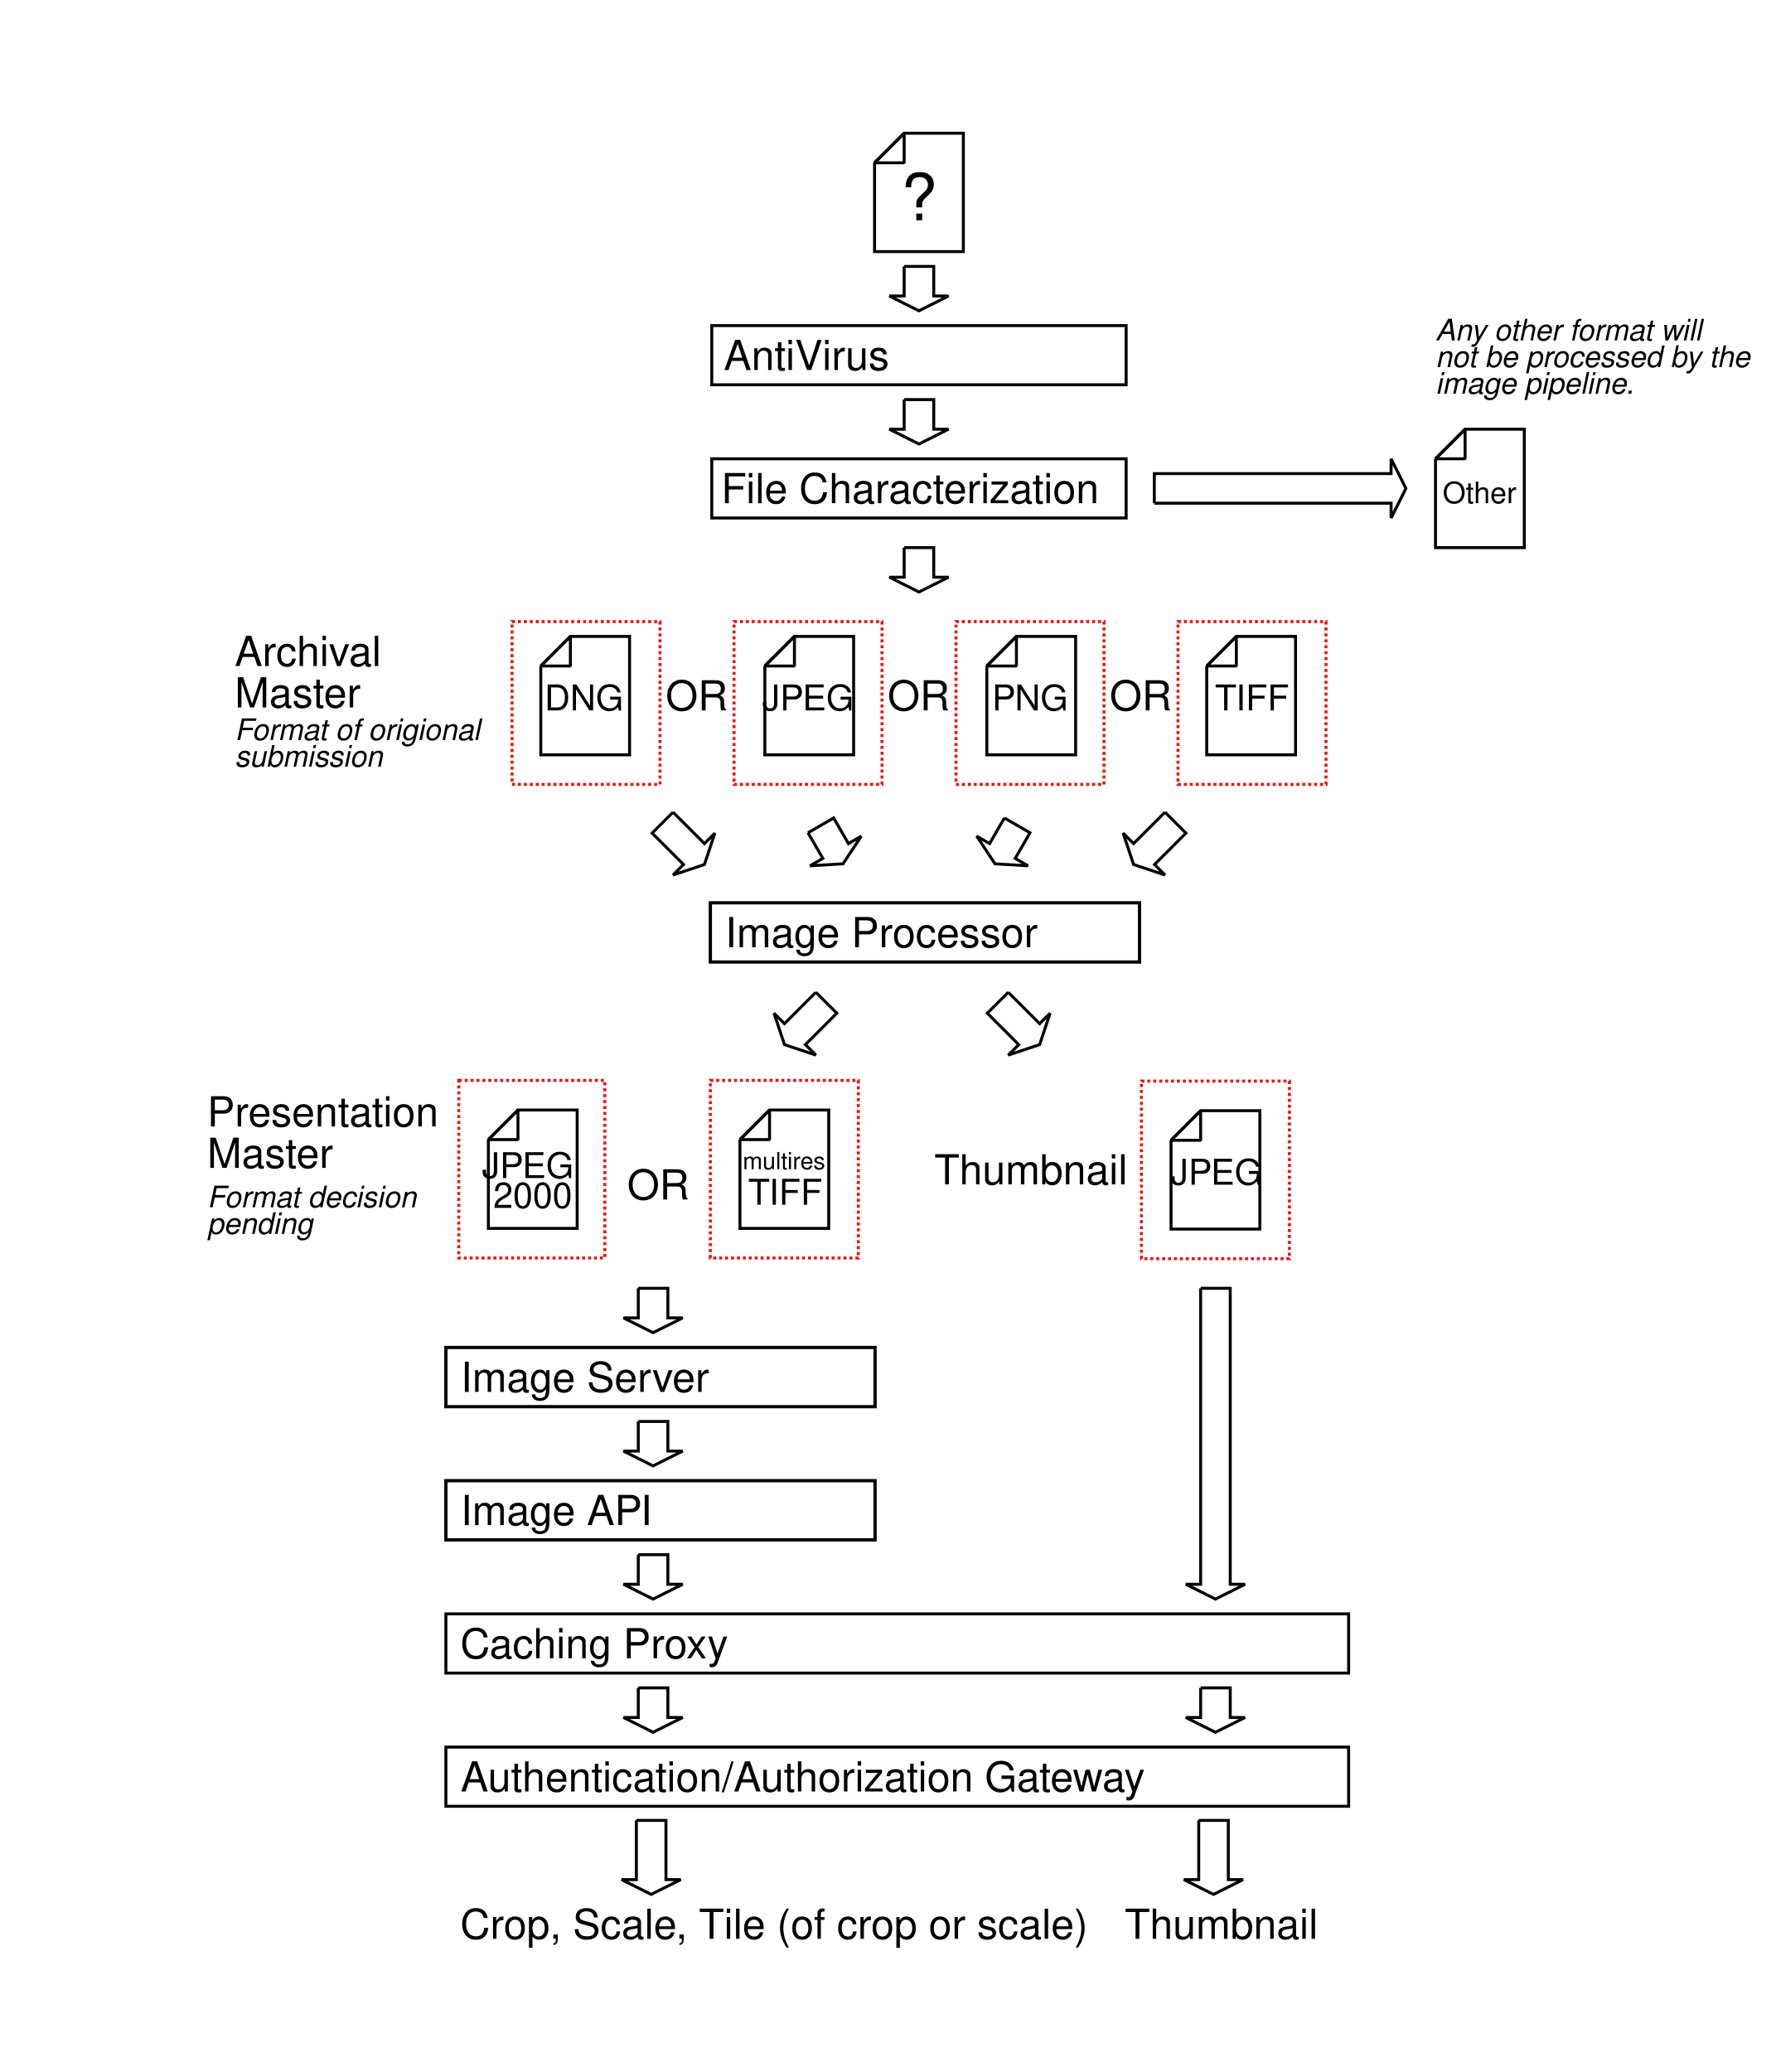
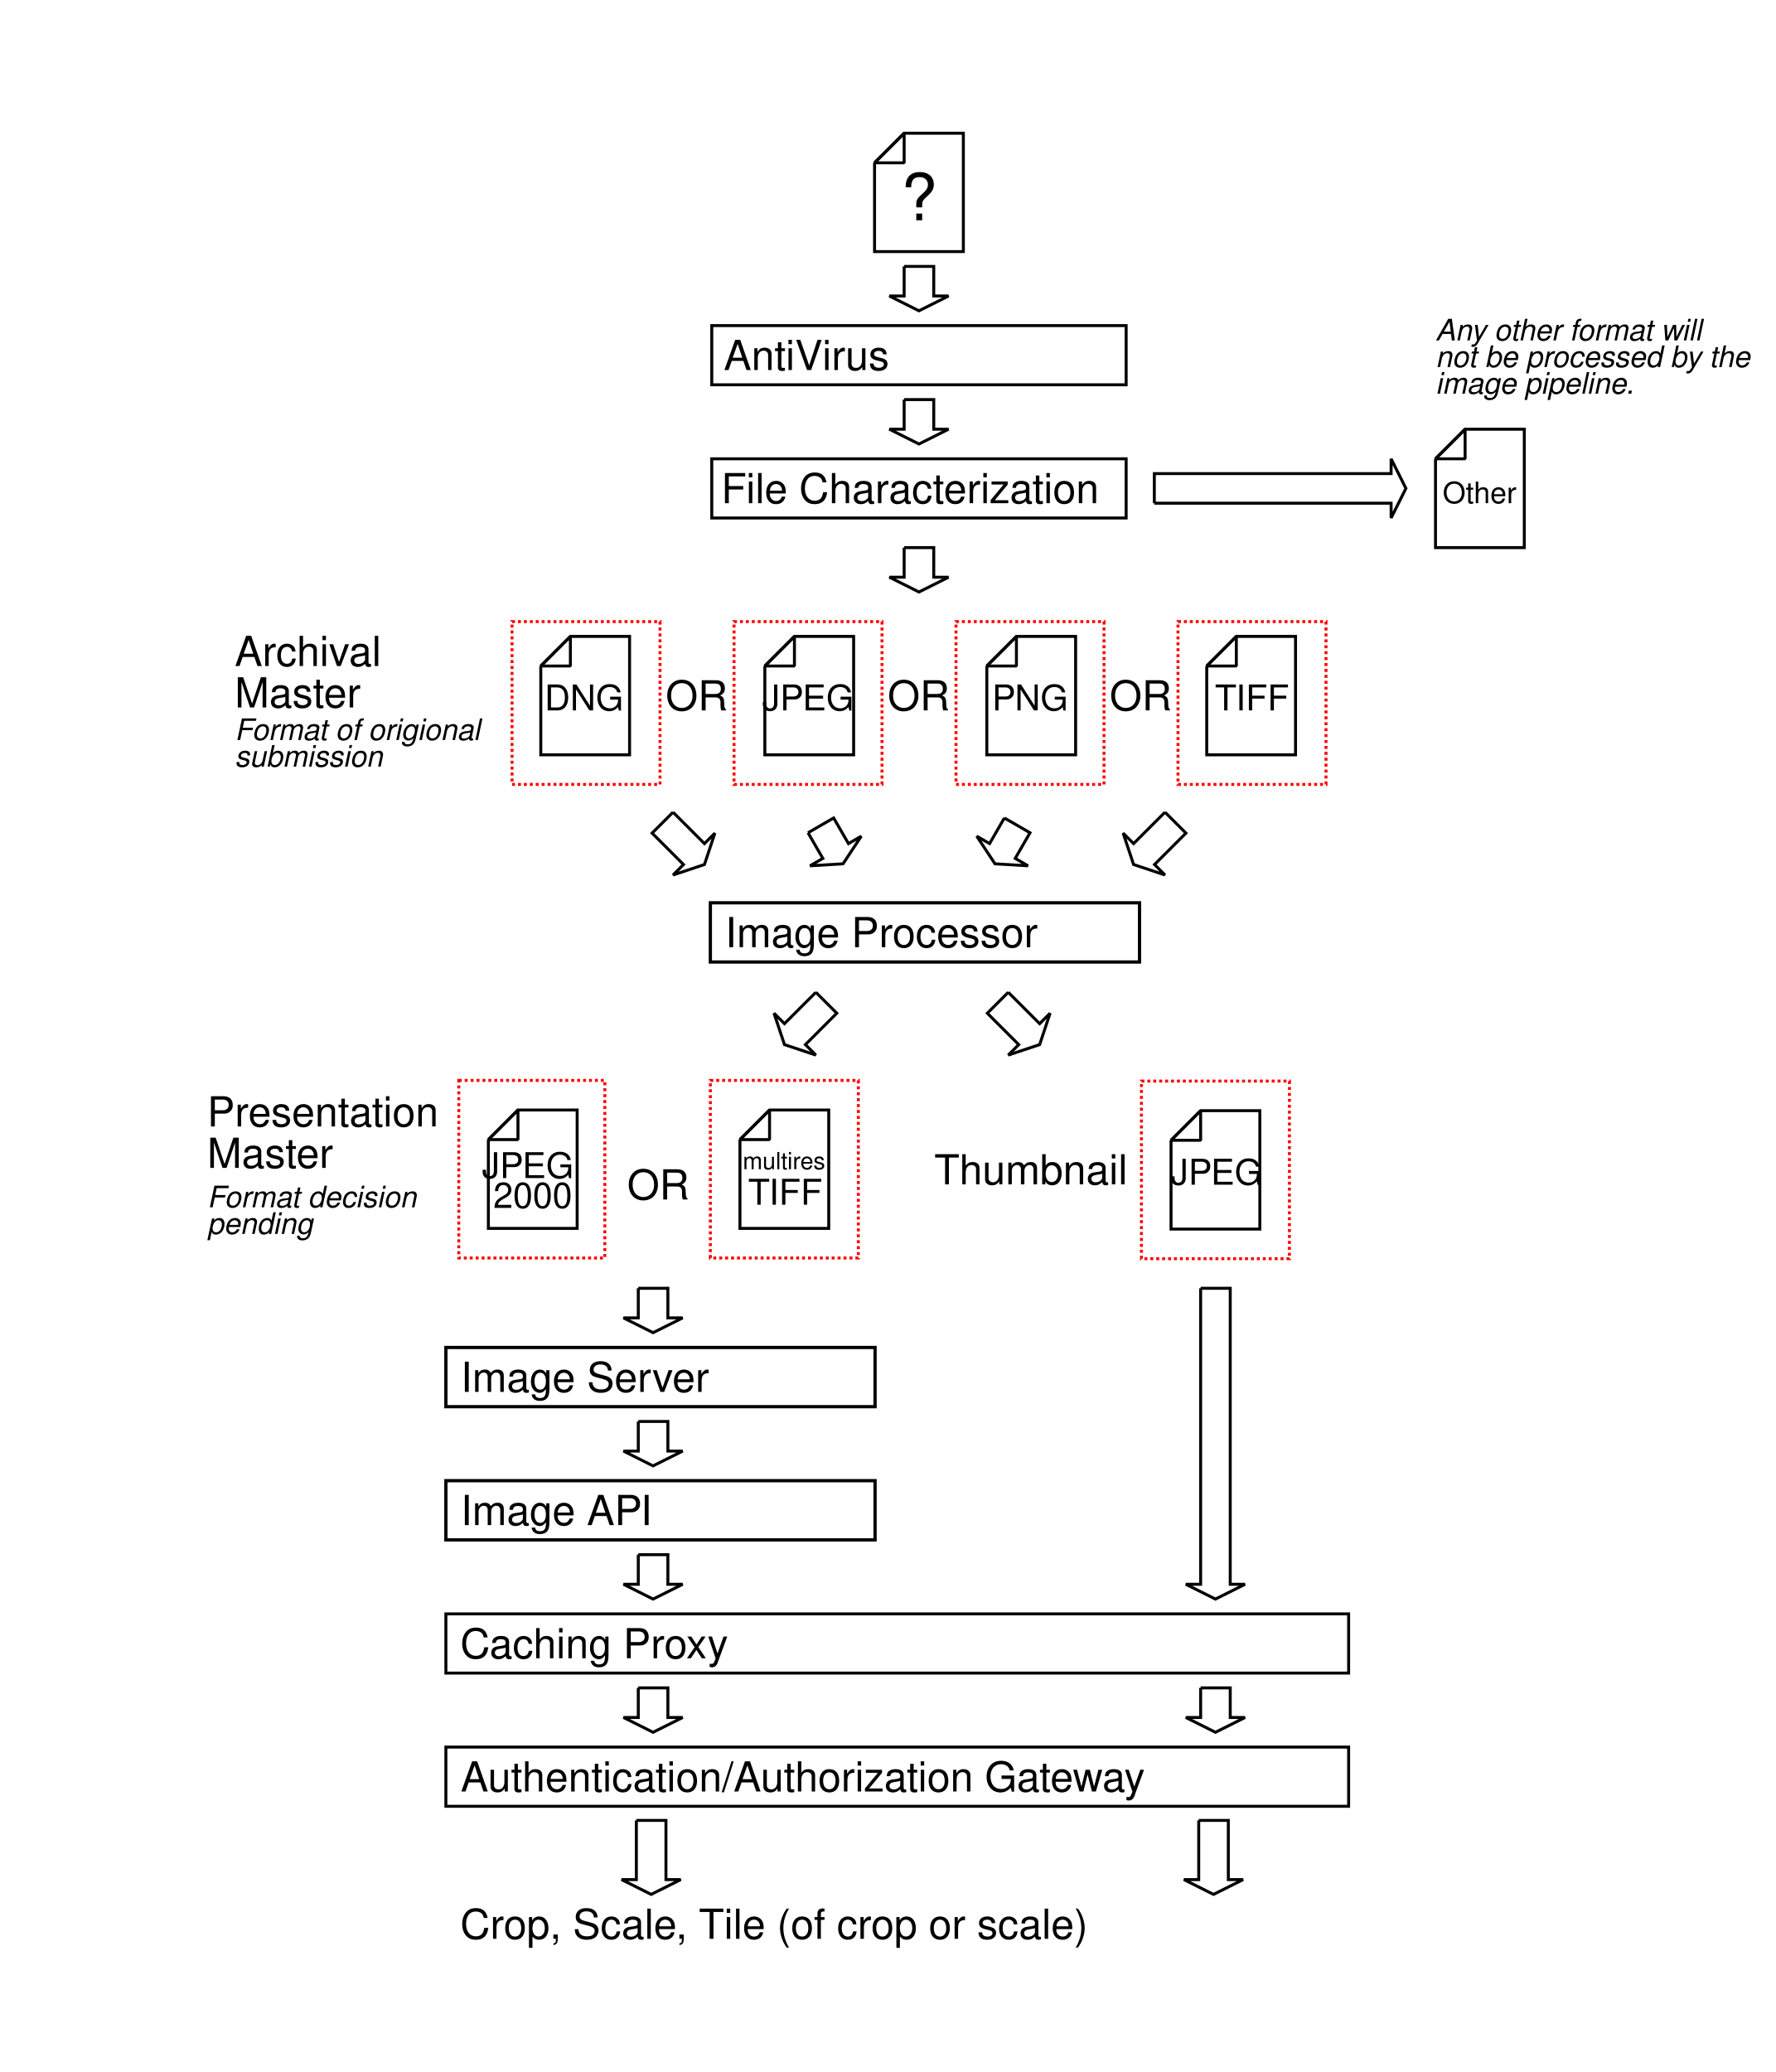
- <svg xmlns="http://www.w3.org/2000/svg" version="1.2" width="600" height="700">
-   <text x="380" y="1007.362" style="text-align:start;line-height:123%;-inkscape-font-specification:Myriad Pro" font-size="14" font-weight="400" letter-spacing="0" word-spacing="0" font-family="'Myriad Pro',Helvetica,sans" transform="translate(0 -352.362)">
-     <tspan x="380" y="1007.362">Thumbnail</tspan>
-   </text>
+ <svg xmlns="http://www.w3.org/2000/svg" width="600" height="700" aria-label="[title + description]">
+   <defs>
+     <style>.t{font-size: 14px}.b{fill:none;stroke-linejoin:round}</style>
+   </defs>
+   <text class="t" x="380" y="1007.362">Thumbnail</text>
  <path fill="none" stroke="#000" d="M240.478 110h140v20h-140z" />
-   <text x="139.044" y="462.362" style="text-align:start;line-height:123%;-inkscape-font-specification:Myriad Pro" font-size="14" font-weight="400" letter-spacing="0" word-spacing="0" font-family="'Myriad Pro',Helvetica,sans" transform="translate(105.478 -337.362)">
-     <tspan x="139.044" y="462.362">AntiVirus</tspan>
-   </text>
+   <text x="139.044" y="462.362" style="text-align:start;line-height:123%;-inkscape-font-specification:Myriad Pro" font-size="14" font-weight="400" letter-spacing="0" word-spacing="0" font-family="'Myriad Pro',Helvetica,sans" transform="translate(105.478 -337.362)">AntiVirus</text>
  <path fill="none" stroke="#000" d="M240.478 155h140v20h-140z" />
-   <text x="138.892" y="507.362" style="text-align:start;line-height:123%;-inkscape-font-specification:Myriad Pro" font-size="14" font-weight="400" letter-spacing="0" word-spacing="0" font-family="'Myriad Pro',Helvetica,sans" transform="translate(104.778 -337.362)">
-     <tspan x="138.892" y="507.362">File Characterization</tspan>
-   </text>
+   <text x="138.892" y="507.362" style="text-align:start;line-height:123%;-inkscape-font-specification:Myriad Pro" font-size="14" font-weight="400" letter-spacing="0" word-spacing="0" font-family="'Myriad Pro',Helvetica,sans" transform="translate(104.778 -337.362)">File Characterization</text>
  <g fill="none" stroke="#000">
    <path d="M295.478 55l10-10v10z" stroke-linejoin="bevel" />
    <path d="M295.478 55l10-10h20v40h-30V55" />
  </g>
-   <text x="32.437" y="497.787" style="text-align:center;line-height:123%;-inkscape-font-specification:Myriad Pro" font-size="22" font-weight="400" letter-spacing="0" word-spacing="0" text-anchor="middle" font-family="'Myriad Pro',Helvetica,sans" transform="translate(277.978 -423.362)">
-     <tspan x="32.437" y="497.787">?</tspan>
-   </text>
+   <text x="32.437" y="497.787" style="text-align:center;line-height:123%;-inkscape-font-specification:Myriad Pro" font-size="22" font-weight="400" letter-spacing="0" word-spacing="0" text-anchor="middle" font-family="'Myriad Pro',Helvetica,sans" transform="translate(277.978 -423.362)">?</text>
  <g fill="none" stroke="#000">
    <path d="M395.648 385.23l10-10v10z" stroke-linejoin="bevel" />
    <path d="M395.648 385.23l10-10h20v40h-30v-30" />
  </g>
-   <text x="410.969" y="747.592" style="text-align:center;line-height:123%;-inkscape-font-specification:Myriad Pro" font-size="12" font-weight="400" letter-spacing="0" word-spacing="0" text-anchor="middle" font-family="'Myriad Pro',Helvetica,sans" transform="translate(0 -347.362)">
-     <tspan x="410.969" y="747.592">JPEG</tspan>
-   </text>
-   <text x="315.648" y="752.485" style="text-align:start;line-height:123%;-inkscape-font-specification:Myriad Pro" font-size="14" font-weight="400" letter-spacing="0" word-spacing="0" font-family="'Myriad Pro',Helvetica,sans" transform="translate(0 -352.362)">
-     <tspan x="315.648" y="752.485">Thumbnail</tspan>
-   </text>
+   <text x="410.969" y="747.592" style="text-align:center;line-height:123%;-inkscape-font-specification:Myriad Pro" font-size="12" font-weight="400" letter-spacing="0" word-spacing="0" text-anchor="middle" font-family="'Myriad Pro',Helvetica,sans" transform="translate(0 -347.362)">JPEG</text>
+   <text x="315.648" y="752.485" style="text-align:start;line-height:123%;-inkscape-font-specification:Myriad Pro" font-size="14" font-weight="400" letter-spacing="0" word-spacing="0" font-family="'Myriad Pro',Helvetica,sans" transform="translate(0 -352.362)">Thumbnail</text>
  <g fill="none" stroke="#000">
    <path d="M485 155l10-10v10z" stroke-linejoin="bevel" />
    <path d="M485 155l10-10h20v40h-30v-30" />
  </g>
-   <text x="34.891" y="497.362" style="text-align:center;line-height:123%;-inkscape-font-specification:Myriad Pro" font-size="10" font-weight="400" letter-spacing="0" word-spacing="0" text-anchor="middle" font-family="'Myriad Pro',Helvetica,sans" transform="translate(465 -327.362)">
-     <tspan x="34.891" y="497.362">Other</tspan>
-   </text>
+   <text x="34.891" y="497.362" style="text-align:center;line-height:123%;-inkscape-font-specification:Myriad Pro" font-size="10" font-weight="400" letter-spacing="0" word-spacing="0" text-anchor="middle" font-family="'Myriad Pro',Helvetica,sans" transform="translate(465 -327.362)">Other</text>
  <g fill="none" stroke="#000">
    <path d="M165 385l10-10v10z" stroke-linejoin="bevel" />
    <path d="M165 385l10-10h20v40h-30v-30" />
  </g>
  <text x="120" y="660.362" style="text-align:center;line-height:84%;-inkscape-font-specification:Myriad Pro" font-size="12" font-weight="400" letter-spacing="0" word-spacing="0" text-anchor="middle" font-family="'Myriad Pro',Helvetica,sans" transform="translate(60 -262.362)">
    <tspan x="120" y="660.362">JPEG</tspan>
    <tspan x="120" y="670.442">2000</tspan>
  </text>
  <g fill="none" stroke="#000">
    <path d="M250 385l10-10v10z" stroke-linejoin="bevel" />
    <path d="M250 385l10-10h20v40h-30v-30" />
  </g>
  <text x="120.29" y="624.362" style="text-align:center;line-height:123%;-inkscape-font-specification:Myriad Pro" font-size="12" font-weight="400" letter-spacing="0" word-spacing="0" text-anchor="middle" font-family="'Myriad Pro',Helvetica,sans" transform="translate(145 -217.362)">
    <tspan x="120.29" y="624.362">TIFF</tspan>
  </text>
  <text x="119.886" y="612.362" style="text-align:center;line-height:123%;-inkscape-font-specification:Myriad Pro" font-size="8" font-weight="400" letter-spacing="0" word-spacing="0" text-anchor="middle" font-family="'Myriad Pro',Helvetica,sans" transform="translate(145 -217.362)">
    <tspan x="119.886" y="612.362">multires</tspan>
  </text>
  <text x="222.403" y="757.592" style="text-align:center;line-height:123%;-inkscape-font-specification:Myriad Pro" font-size="14" font-weight="400" letter-spacing="0" word-spacing="0" text-anchor="middle" font-family="'Myriad Pro',Helvetica,sans" transform="translate(0 -352.362)">
    <tspan x="222.403" y="757.592">OR</tspan>
  </text>
  <text x="182.317" y="547.362" style="text-align:center;line-height:123%;-inkscape-font-specification:Myriad Pro" font-size="14" font-weight="400" letter-spacing="0" word-spacing="0" text-anchor="middle" font-family="'Myriad Pro',Helvetica,sans" transform="translate(0 -352.362)" />
  <text x="-175" y="1012.362" style="text-align:start;line-height:123%;-inkscape-font-specification:Myriad Pro" font-size="14" font-weight="400" letter-spacing="0" word-spacing="0" font-family="'Myriad Pro',Helvetica,sans" transform="translate(330.648 -542.132)">
    <tspan x="-175" y="1012.362">Image Server</tspan>
  </text>
  <path fill="none" stroke="#000" stroke-width="1.099" d="M150.648 455.23h145v20h-145z" />
  <text x="-175" y="1037.362" style="text-align:start;line-height:123%;-inkscape-font-specification:Myriad Pro" font-size="14" font-weight="400" letter-spacing="0" word-spacing="0" font-family="'Myriad Pro',Helvetica,sans" transform="translate(330.648 -522.132)">
    <tspan x="-175" y="1037.362">Image API</tspan>
  </text>
  <path fill="none" stroke="#000" stroke-width="1.099" d="M150.648 500.23h145v20h-145z" />
  <text x="155.494" y="912.592" style="text-align:start;line-height:123%;-inkscape-font-specification:Myriad Pro" font-size="14" font-weight="400" letter-spacing="0" word-spacing="0" font-family="'Myriad Pro',Helvetica,sans" transform="translate(0 -352.362)">
    <tspan x="155.494" y="912.592">Caching Proxy</tspan>
  </text>
  <path fill="none" stroke="#000" d="M150.648 545.23h305v20h-305z" />
  <text x="155.648" y="957.592" style="text-align:start;line-height:123%;-inkscape-font-specification:Myriad Pro" font-size="14" font-weight="400" letter-spacing="0" word-spacing="0" font-family="'Myriad Pro',Helvetica,sans" transform="translate(0 -352.362)">
    <tspan x="155.648" y="957.592">Authentication/Authorization Gateway</tspan>
  </text>
  <path fill="none" stroke="#000" d="M150.648 590.23h305v20h-305z" />
  <path fill="none" stroke="#000" stroke-width="1.099" d="M240 305h145v20H240z" />
  <text x="-175" y="982.362" style="text-align:start;line-height:123%;-inkscape-font-specification:Myriad Pro" font-size="14" font-weight="400" letter-spacing="0" word-spacing="0" font-family="'Myriad Pro',Helvetica,sans" transform="translate(420 -662.362)">
    <tspan x="-175" y="982.362">Image Processor</tspan>
  </text>
  <path d="M305.478 135v10h-5l10 5 10-5h-5v-10h-10M305.478 90v10h-5l10 5 10-5h-5V90h-10M305.478 185v10h-5l10 5 10-5h-5v-10h-10M390 170h80v5l5-10-5-10v5h-80v10M339.34 276.34l-5 8.66-4.33-2.5 6.16 9.33 11.16.67L343 290l5-8.66-8.66-5M273 281.34l5 8.66-4.33 2.5 11.16-.67 6.16-9.33-4.33 2.5-5-8.66-8.66 5" fill="none" stroke="#000" />
  <path fill="none" stroke="red" stroke-dasharray="1,1" d="M385.648 365.23h50v60h-50z" />
  <path d="M275.648 335.23l-10.606 10.607-3.536-3.536 3.536 10.607 10.606 3.535-3.535-3.535 10.606-10.607-7.07-7.07M340.648 335.23l10.607 10.607 3.535-3.536-3.535 10.607-10.607 3.535 3.536-3.535-10.607-10.607 7.071-7.07M215.648 435.23v10h-5l10 5 10-5h-5v-10h-10M215.648 480.23v10h-5l10 5 10-5h-5v-10h-10M215.648 525.23v10h-5l10 5 10-5h-5v-10h-10M215.648 570.23v10h-5l10 5 10-5h-5v-10h-10M405.648 570.23v10h-5l10 5 10-5h-5v-10h-10M405.648 435.23v100h-5l10 5 10-5h-5v-100h-10" fill="none" stroke="#000" />
  <path fill="none" stroke="red" stroke-dasharray="1,1" d="M155 365h49.352v60H155zM240 365h50v60h-50z" />
  <text x="70" y="732.908" style="text-align:start;line-height:100%;-inkscape-font-specification:Myriad Pro" font-size="14" font-weight="400" letter-spacing="0" word-spacing="0" font-family="'Myriad Pro',Helvetica,sans" transform="translate(0 -352.362)">
    <tspan x="70" y="732.908">Presentation</tspan>
    <tspan x="70" y="746.908">Master</tspan>
  </text>
  <text x="70" y="760.232" style="text-align:start;line-height:90%;-inkscape-font-specification:Myriad Pro Italic" font-size="10" font-style="italic" font-weight="400" letter-spacing="0" word-spacing="0" font-family="'Myriad Pro',Helvetica,sans" transform="translate(0 -352.362)">
    <tspan x="70" y="760.232">Format decision</tspan>
    <tspan x="70" y="769.232">pending</tspan>
  </text>
  <text x="79.3" y="577.362" style="text-align:start;line-height:100%;-inkscape-font-specification:Myriad Pro" font-size="14" font-weight="400" letter-spacing="0" word-spacing="0" font-family="'Myriad Pro',Helvetica,sans" transform="translate(0 -352.362)">
    <tspan x="79.3" y="577.362">Archival</tspan>
    <tspan x="79.3" y="591.362">Master</tspan>
  </text>
  <path d="M215 615v20h-5l10 5 10-5h-5v-20h-10M405 615v20h-5l10 5 10-5h-5v-20h-10" fill="none" stroke="#000" />
  <text x="155.494" y="1007.362" style="text-align:start;line-height:123%;-inkscape-font-specification:Myriad Pro" font-size="14" font-weight="400" letter-spacing="0" word-spacing="0" font-family="'Myriad Pro',Helvetica,sans" transform="translate(0 -352.362)">
    <tspan x="155.494" y="1007.362">Crop, Scale, Tile (of crop or scale)</tspan>
  </text>
  <g>
    <g fill="none" stroke="#000">
      <path d="M182.71 225l10-10v10z" stroke-linejoin="bevel" />
      <path d="M182.71 225l10-10h20v40h-30v-30" />
    </g>
    <text x="120.238" y="432.592" style="text-align:center;line-height:123%;-inkscape-font-specification:Myriad Pro" font-size="12" font-weight="400" letter-spacing="0" word-spacing="0" text-anchor="middle" font-family="'Myriad Pro',Helvetica,sans" transform="translate(77.062 -192.592)">
      <tspan x="120.238" y="432.592">DNG</tspan>
    </text>
    <g fill="none" stroke="#000">
      <path d="M333.41 225l10-10v10z" stroke-linejoin="bevel" />
      <path d="M333.41 225l10-10h20v40h-30v-30" />
    </g>
    <text x="170.238" y="472.592" style="text-align:center;line-height:123%;-inkscape-font-specification:Myriad Pro" font-size="12" font-weight="400" letter-spacing="0" word-spacing="0" text-anchor="middle" font-family="'Myriad Pro',Helvetica,sans" transform="translate(177.762 -232.592)">
      <tspan x="170.238" y="472.592">PNG</tspan>
    </text>
    <g fill="none" stroke="#000">
      <path d="M258.41 225l10-10v10z" stroke-linejoin="bevel" />
      <path d="M258.41 225l10-10h20v40h-30v-30" />
    </g>
    <text x="64.59" y="447.362" style="text-align:center;line-height:123%;-inkscape-font-specification:Myriad Pro" font-size="12" font-weight="400" letter-spacing="0" word-spacing="0" text-anchor="middle" font-family="'Myriad Pro',Helvetica,sans" transform="translate(208.41 -207.362)">
      <tspan x="64.59" y="447.362">JPEG</tspan>
    </text>
    <g fill="none" stroke="#000">
      <path d="M407.71 225l10-10v10z" stroke-linejoin="bevel" />
      <path d="M407.71 225l10-10h20v40h-30v-30" />
    </g>
    <text x="75.29" y="617.362" style="text-align:center;line-height:123%;-inkscape-font-specification:Myriad Pro" font-size="12" font-weight="400" letter-spacing="0" word-spacing="0" text-anchor="middle" font-family="'Myriad Pro',Helvetica,sans" transform="translate(347.71 -377.362)">
      <tspan x="75.29" y="617.362">TIFF</tspan>
    </text>
    <text x="182.403" y="487.362" style="text-align:center;line-height:123%;-inkscape-font-specification:Myriad Pro" font-size="14" font-weight="400" letter-spacing="0" word-spacing="0" text-anchor="middle" font-family="'Myriad Pro',Helvetica,sans" transform="translate(53 -247.362)">
      <tspan x="182.403" y="487.362">OR</tspan>
    </text>
    <text x="257.403" y="487.362" style="text-align:center;line-height:123%;-inkscape-font-specification:Myriad Pro" font-size="14" font-weight="400" letter-spacing="0" word-spacing="0" text-anchor="middle" font-family="'Myriad Pro',Helvetica,sans" transform="translate(53 -247.362)">
      <tspan x="257.403" y="487.362">OR</tspan>
    </text>
    <path fill="none" stroke="red" stroke-dasharray="1,1" d="M173 210h50v55h-50zM248 210h50v55h-50zM323 210h50v55h-50zM398 210h50v55h-50z" />
    <text x="332.403" y="487.362" style="text-align:center;line-height:123%;-inkscape-font-specification:Myriad Pro" font-size="14" font-weight="400" letter-spacing="0" word-spacing="0" text-anchor="middle" font-family="'Myriad Pro',Helvetica,sans" transform="translate(53 -247.362)">
      <tspan x="332.403" y="487.362">OR</tspan>
    </text>
  </g>
  <text x="79.3" y="602.362" style="text-align:start;line-height:90%;-inkscape-font-specification:Myriad Pro Italic" font-size="10" font-style="italic" font-weight="400" letter-spacing="0" word-spacing="0" font-family="'Myriad Pro',Helvetica,sans" transform="translate(0 -352.362)">
    <tspan x="79.3" y="602.362">Format of origional</tspan>
    <tspan x="79.3" y="611.362">submission</tspan>
  </text>
  <path d="M393.607 274.393L383 285l-3.536-3.536L383 292.071l10.607 3.536-3.536-3.536 10.607-10.607-7.071-7.07M227.393 274.393L238 285l3.536-3.536L238 292.071l-10.607 3.536 3.536-3.536-10.607-10.607 7.071-7.07" fill="none" stroke="#000" />
  <text x="485" y="467.362" style="text-align:start;line-height:90%;-inkscape-font-specification:Myriad Pro Italic" font-size="10" font-style="italic" font-weight="400" letter-spacing="0" word-spacing="0" font-family="'Myriad Pro',Helvetica,sans" transform="translate(0 -352.362)">
    <tspan x="485" y="467.362">Any other format will</tspan>
    <tspan x="485" y="476.362">not be processed by the</tspan>
    <tspan x="485" y="485.362">image pipeline.</tspan>
  </text>
</svg>
